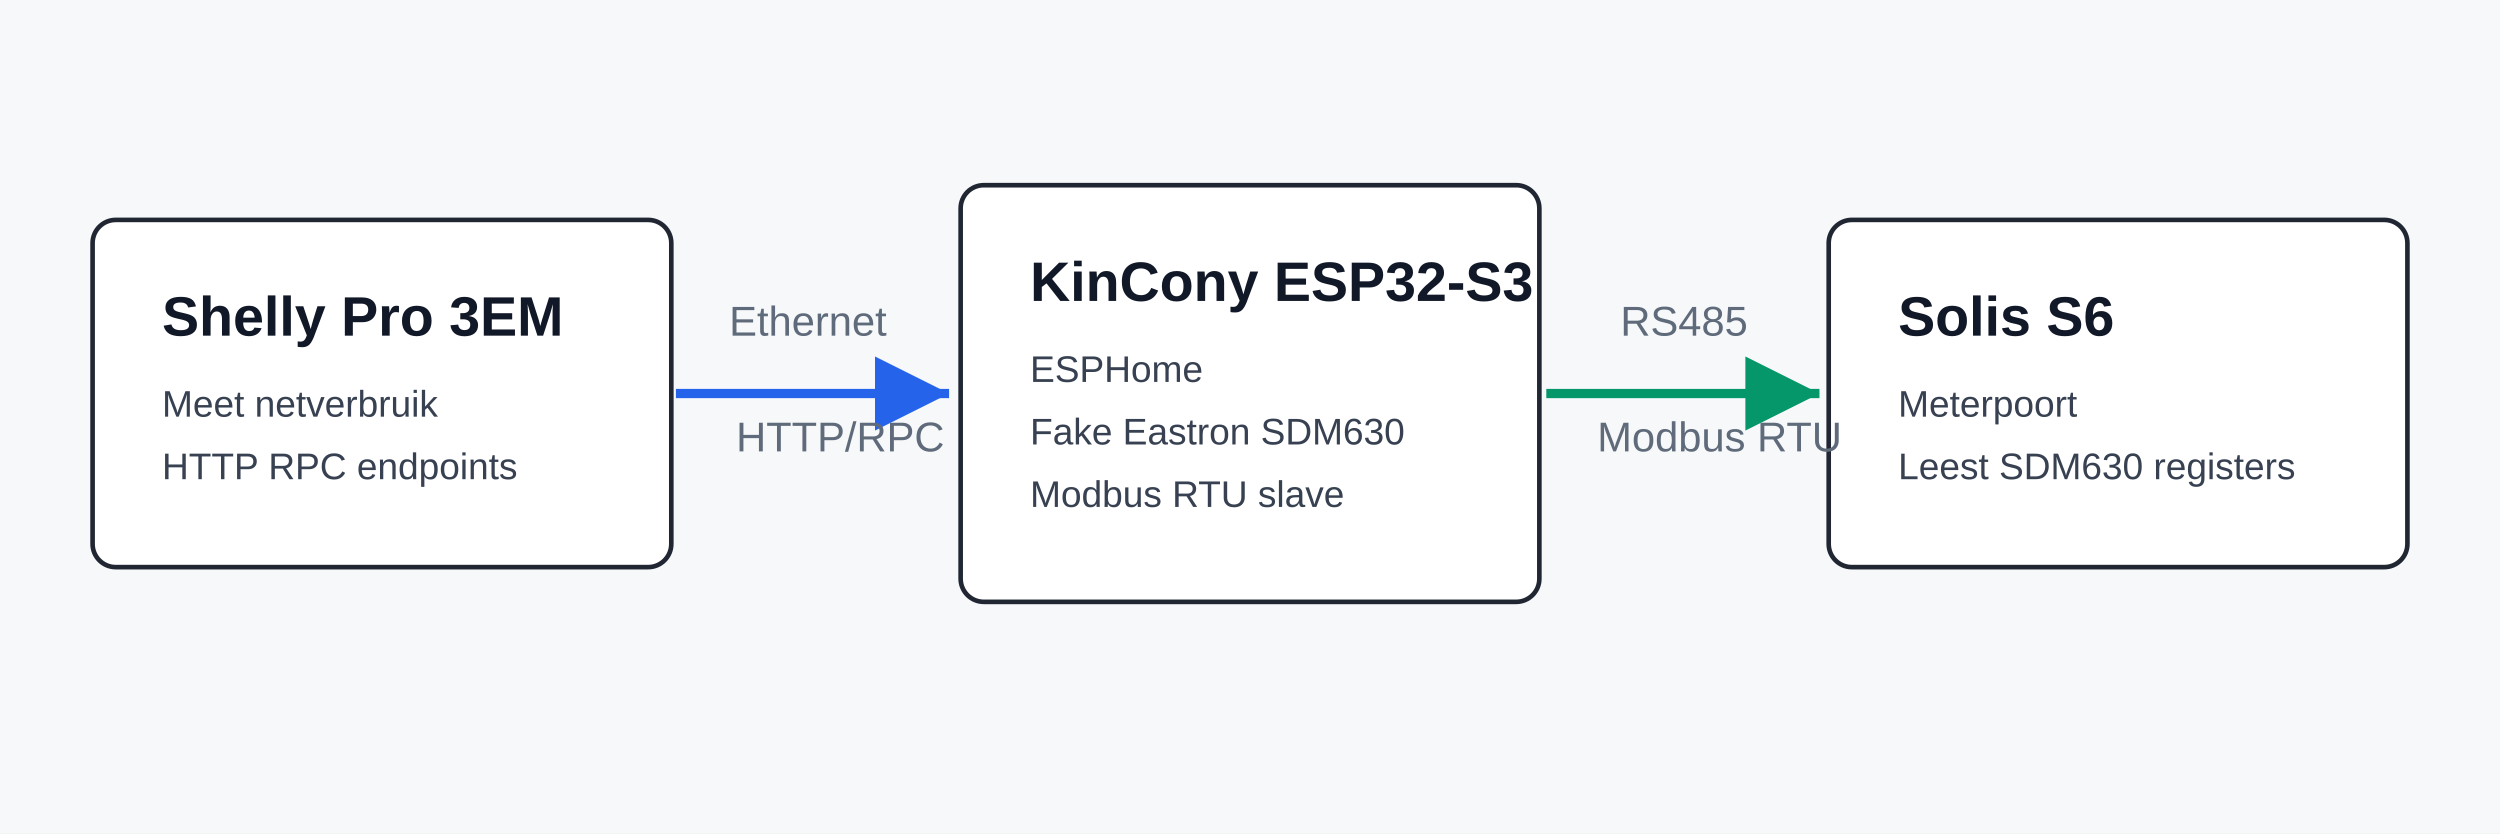
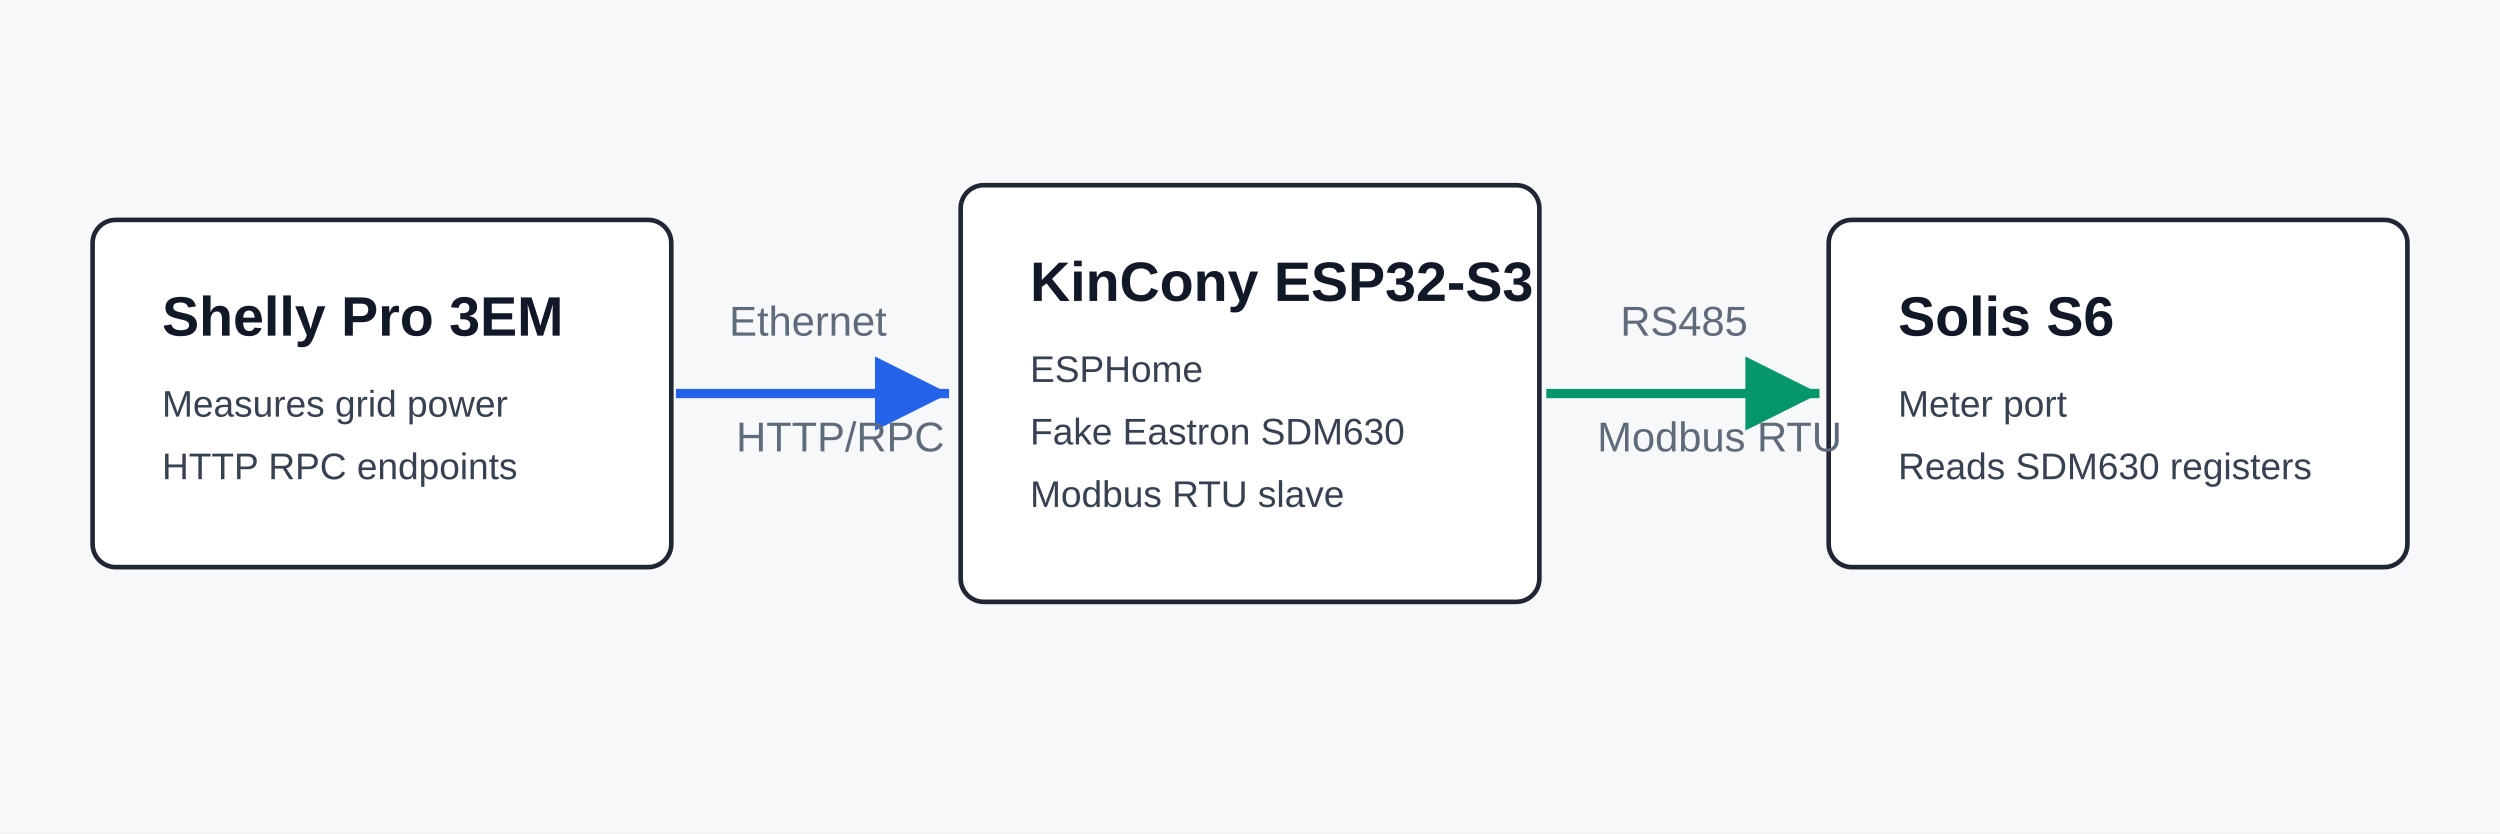
<svg xmlns="http://www.w3.org/2000/svg" width="1080" height="360" viewBox="0 0 1080 360" role="img" aria-labelledby="title desc">
  <defs>
    <style>
      .bg{fill:#f7f8fa}
      .box{fill:#fff;stroke:#202632;stroke-width:2;rx:10}
      .muted{fill:#5f6b7a;font:18px Arial,sans-serif}
      .title{fill:#111827;font:bold 24px Arial,sans-serif}
      .small{fill:#374151;font:16px Arial,sans-serif}
      .arrow{stroke:#2563eb;stroke-width:4;fill:none;marker-end:url(#arrow)}
      .rs485{stroke:#059669;stroke-width:4;fill:none;marker-end:url(#arrow-green)}
    </style>
    <marker id="arrow" markerWidth="12" markerHeight="12" refX="10" refY="6" orient="auto">
      <path d="M2,2 L10,6 L2,10 Z" fill="#2563eb" />
    </marker>
    <marker id="arrow-green" markerWidth="12" markerHeight="12" refX="10" refY="6" orient="auto">
      <path d="M2,2 L10,6 L2,10 Z" fill="#059669" />
    </marker>
  </defs>
  <rect class="bg" x="0" y="0" width="1080" height="360" />
  <rect class="box" x="40" y="95" width="250" height="150" />
  <text class="title" x="70" y="145">Shelly Pro 3EM</text>
-   <text class="small" x="70" y="180">Meet netverbruik</text>
+   <text class="small" x="70" y="180">Measures grid power</text>
  <text class="small" x="70" y="207">HTTP RPC endpoints</text>
  <rect class="box" x="415" y="80" width="250" height="180" />
  <text class="title" x="445" y="130">KinCony ESP32-S3</text>
  <text class="small" x="445" y="165">ESPHome</text>
  <text class="small" x="445" y="192">Fake Eastron SDM630</text>
  <text class="small" x="445" y="219">Modbus RTU slave</text>
  <rect class="box" x="790" y="95" width="250" height="150" />
  <text class="title" x="820" y="145">Solis S6</text>
-   <text class="small" x="820" y="180">Meterpoort</text>
-   <text class="small" x="820" y="207">Leest SDM630 registers</text>
+   <text class="small" x="820" y="180">Meter port</text>
+   <text class="small" x="820" y="207">Reads SDM630 registers</text>
  <path class="arrow" d="M292 170 H410" />
  <text class="muted" x="315" y="145">Ethernet</text>
  <text class="muted" x="318" y="195">HTTP/RPC</text>
  <path class="rs485" d="M668 170 H786" />
  <text class="muted" x="700" y="145">RS485</text>
  <text class="muted" x="690" y="195">Modbus RTU</text>
</svg>
